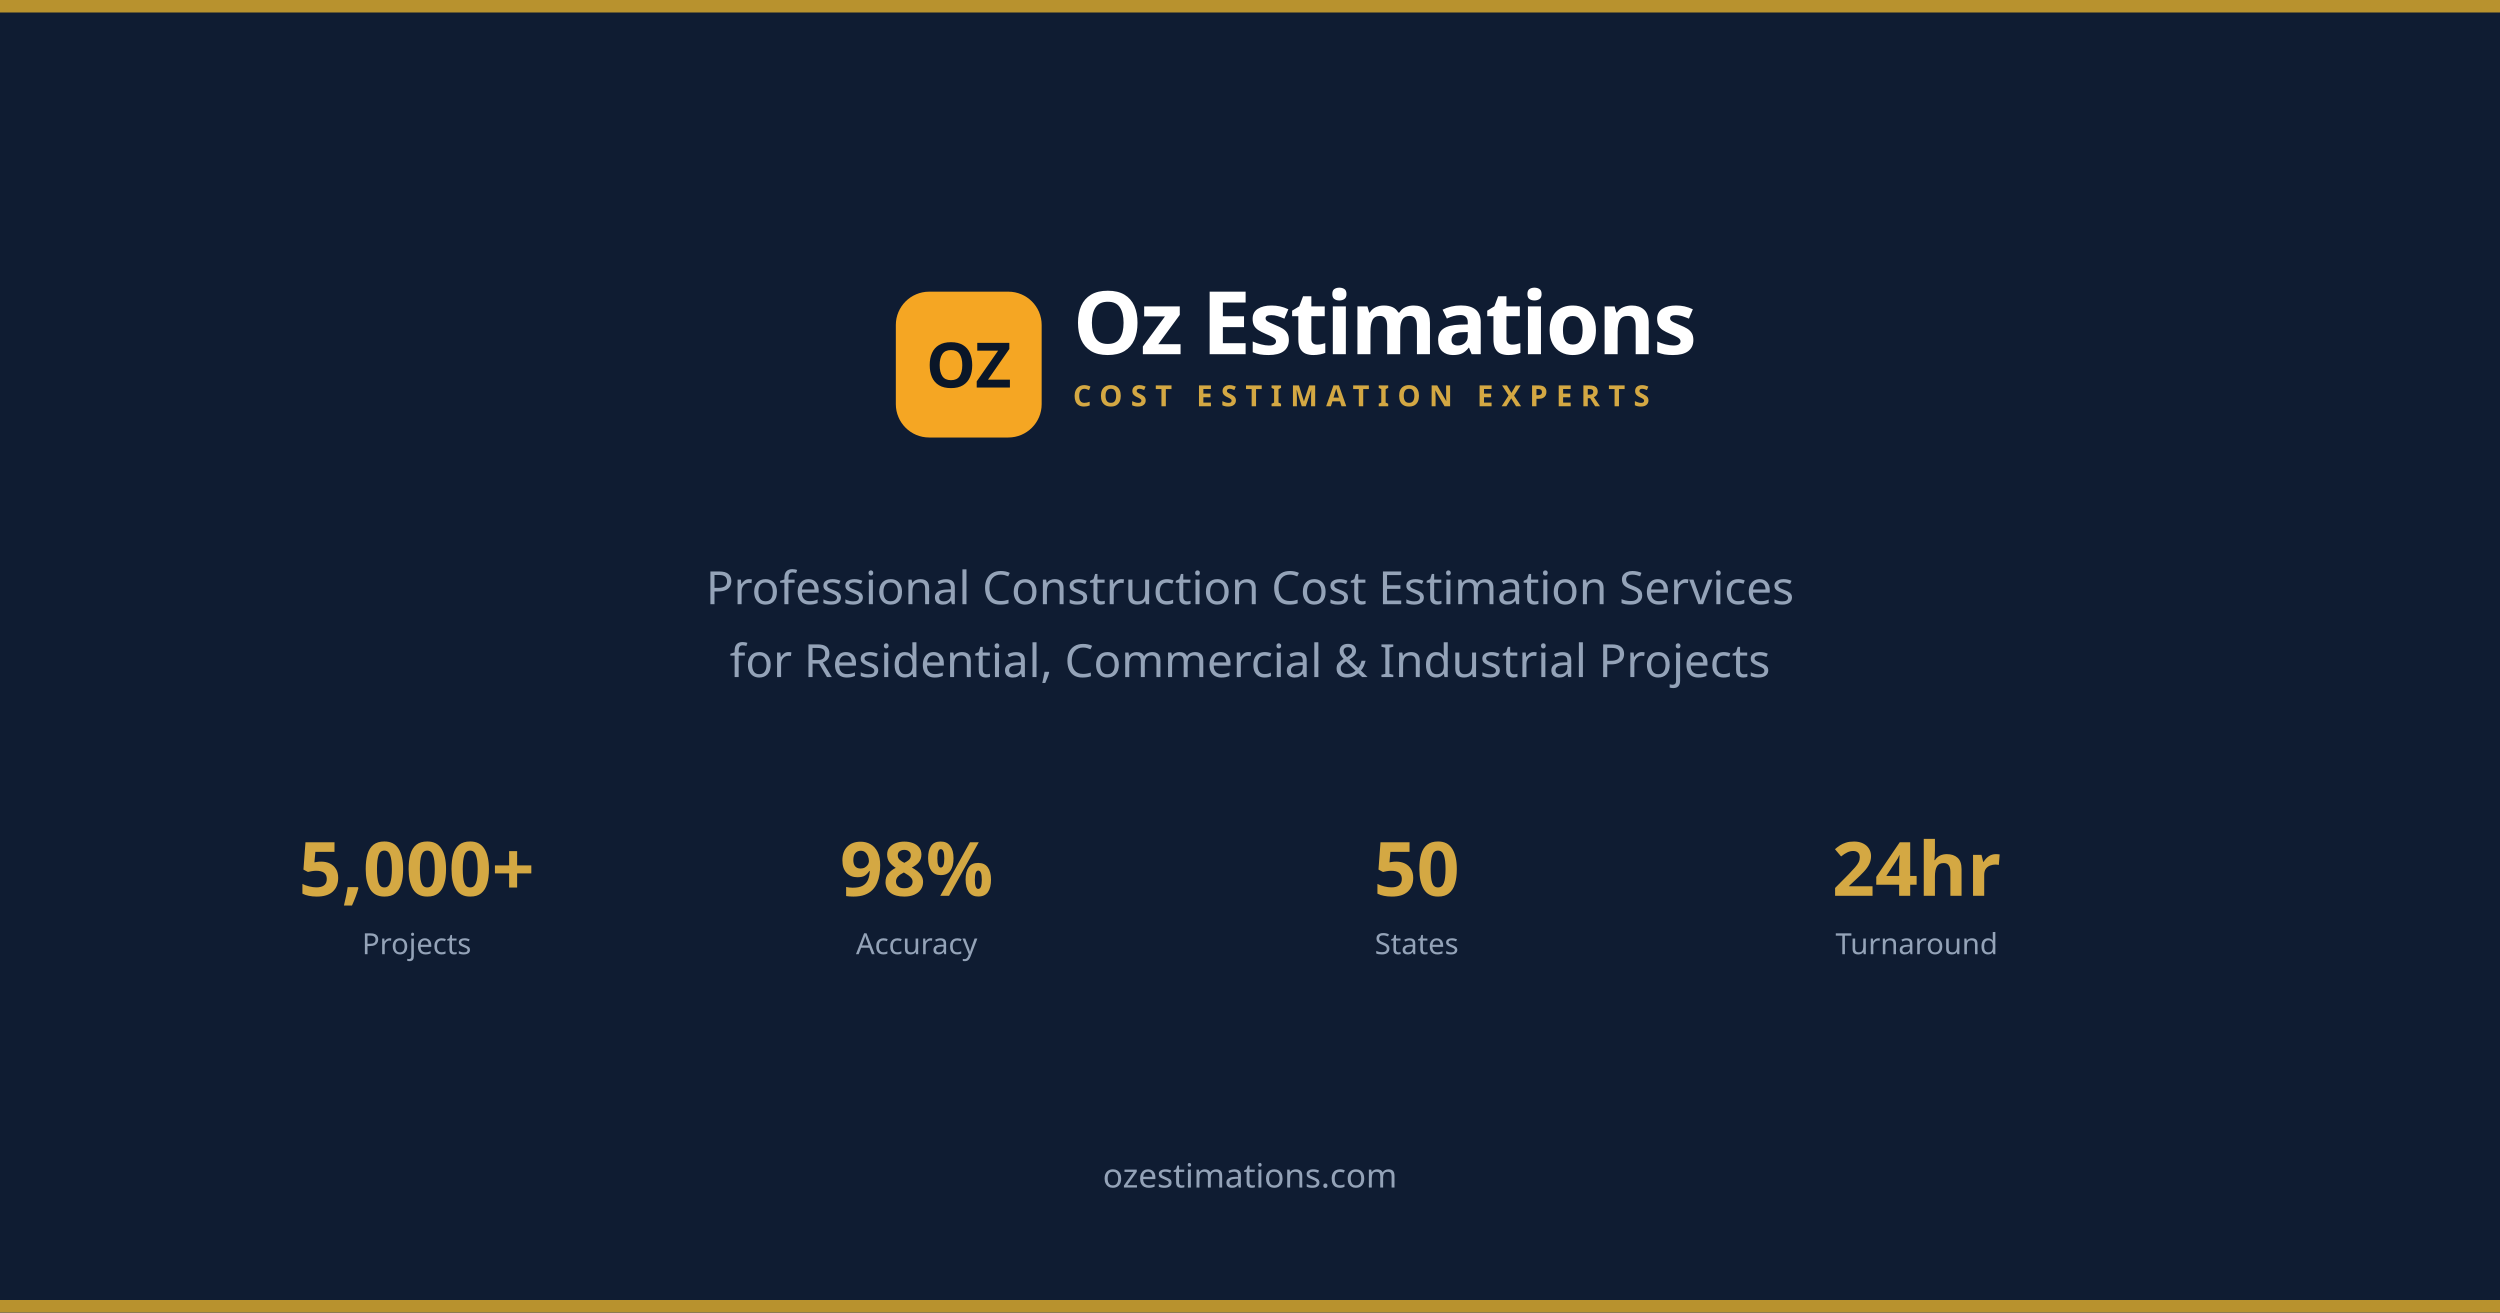
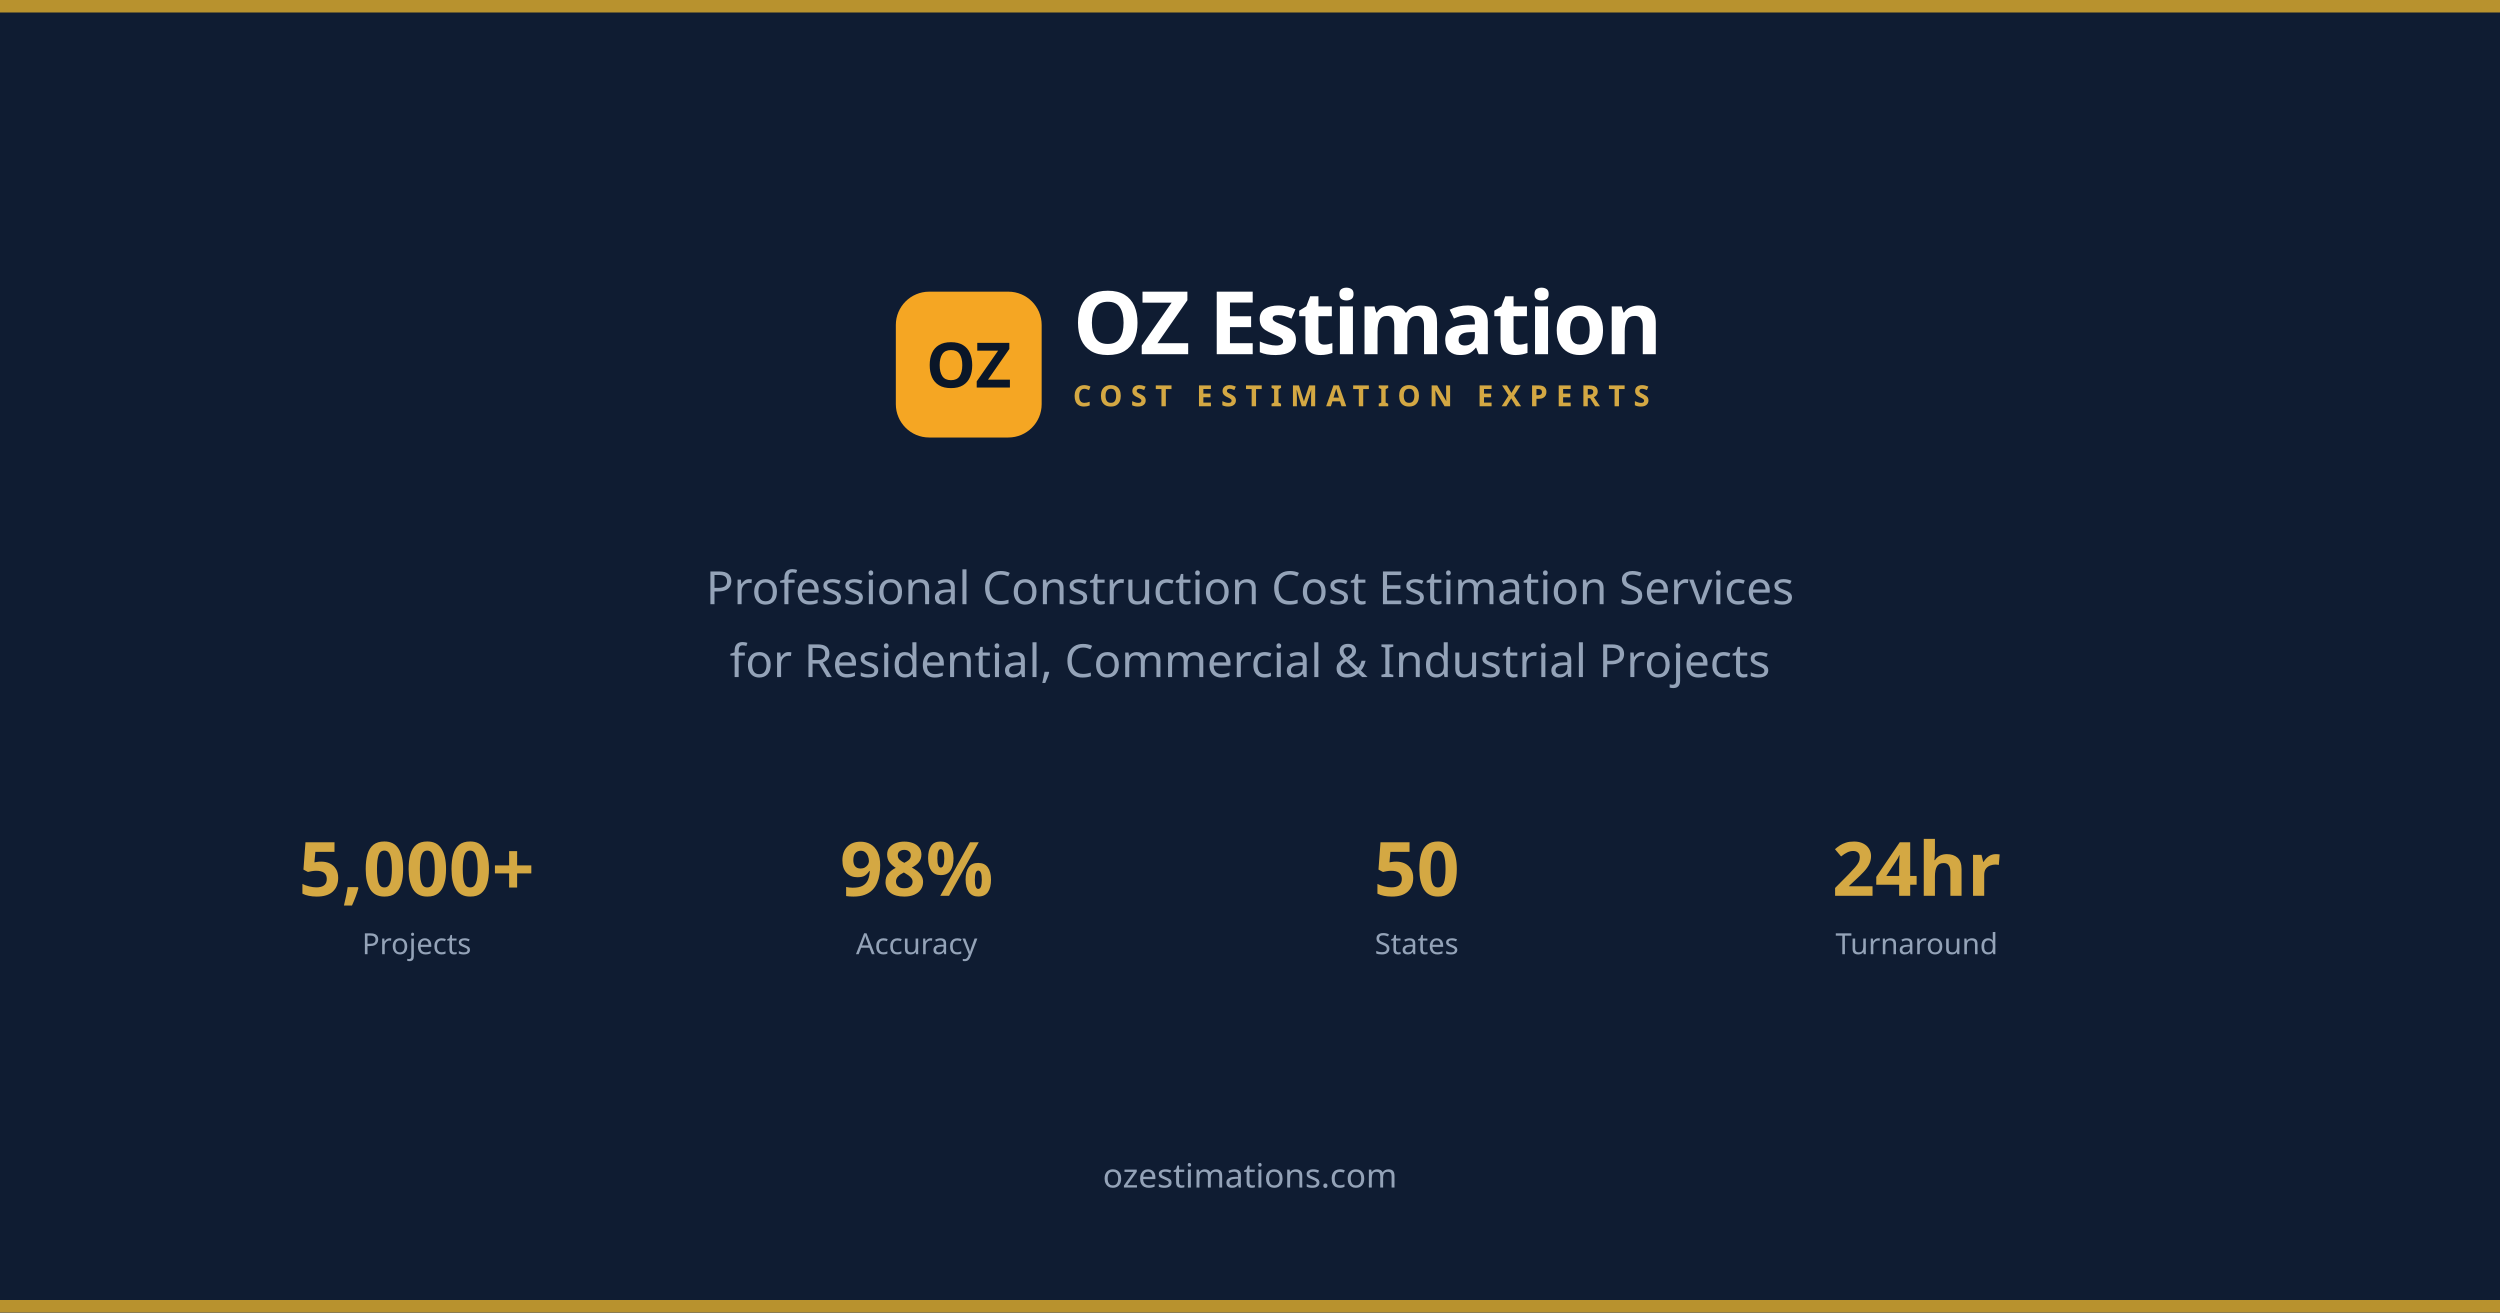
<svg xmlns="http://www.w3.org/2000/svg" width="1200" height="630" viewBox="0 0 1200 630" fill="none">
  <rect width="1200" height="630" fill="#0A1628" />
  <rect width="1200" height="630" fill="url(#bg-grad)" opacity="0.6" />
  <rect width="1200" height="6" fill="url(#gold-line)" />
  <rect x="430" y="140" width="70" height="70" rx="16" fill="url(#logo-grad)" />
  <text x="465" y="186" text-anchor="middle" fill="#0A1628" font-family="system-ui,sans-serif" font-weight="800" font-size="30">OZ</text>
-   <text x="515" y="170" fill="#FFFFFF" font-family="system-ui,sans-serif" font-weight="800" font-size="42" letter-spacing="-1">Oz Estimations</text>
+   <text x="515" y="170" fill="#FFFFFF" font-family="system-ui,sans-serif" font-weight="800" font-size="42" letter-spacing="-1">OZ Estimation</text>
  <text x="515" y="195" fill="#D4A843" font-family="system-ui,sans-serif" font-weight="600" font-size="14" letter-spacing="4">COST ESTIMATION EXPERTS</text>
  <text x="600" y="290" text-anchor="middle" fill="#94A3B8" font-family="system-ui,sans-serif" font-weight="400" font-size="22">Professional Construction Cost Estimation Services</text>
  <text x="600" y="325" text-anchor="middle" fill="#94A3B8" font-family="system-ui,sans-serif" font-weight="400" font-size="22">for Residential, Commercial &amp; Industrial Projects</text>
  <text x="200" y="430" text-anchor="middle" fill="#D4A843" font-family="system-ui,sans-serif" font-weight="800" font-size="36">5,000+</text>
  <text x="200" y="458" text-anchor="middle" fill="#94A3B8" font-family="system-ui,sans-serif" font-weight="400" font-size="14">Projects</text>
  <text x="440" y="430" text-anchor="middle" fill="#D4A843" font-family="system-ui,sans-serif" font-weight="800" font-size="36">98%</text>
  <text x="440" y="458" text-anchor="middle" fill="#94A3B8" font-family="system-ui,sans-serif" font-weight="400" font-size="14">Accuracy</text>
  <text x="680" y="430" text-anchor="middle" fill="#D4A843" font-family="system-ui,sans-serif" font-weight="800" font-size="36">50</text>
  <text x="680" y="458" text-anchor="middle" fill="#94A3B8" font-family="system-ui,sans-serif" font-weight="400" font-size="14">States</text>
  <text x="920" y="430" text-anchor="middle" fill="#D4A843" font-family="system-ui,sans-serif" font-weight="800" font-size="36">24hr</text>
  <text x="920" y="458" text-anchor="middle" fill="#94A3B8" font-family="system-ui,sans-serif" font-weight="400" font-size="14">Turnaround</text>
  <text x="600" y="570" text-anchor="middle" fill="#94A3B8" font-family="system-ui,sans-serif" font-weight="400" font-size="16">ozestimations.com</text>
  <rect y="624" width="1200" height="6" fill="url(#gold-line)" />
  <defs>
    <linearGradient id="bg-grad" x1="0" y1="0" x2="1200" y2="630">
      <stop offset="0%" stop-color="#132039" />
      <stop offset="100%" stop-color="#0A1628" />
    </linearGradient>
    <linearGradient id="gold-line" x1="0" y1="0" x2="1200" y2="0">
      <stop offset="0%" stop-color="#B8922E" />
      <stop offset="50%" stop-color="#F5A623" />
      <stop offset="100%" stop-color="#B8922E" />
    </linearGradient>
    <linearGradient id="logo-grad" x1="430" y1="140" x2="500" y2="210">
      <stop offset="0%" stop-color="#F5A623" />
      <stop offset="100%" stop-color="#D4A843" />
    </linearGradient>
  </defs>
</svg>
